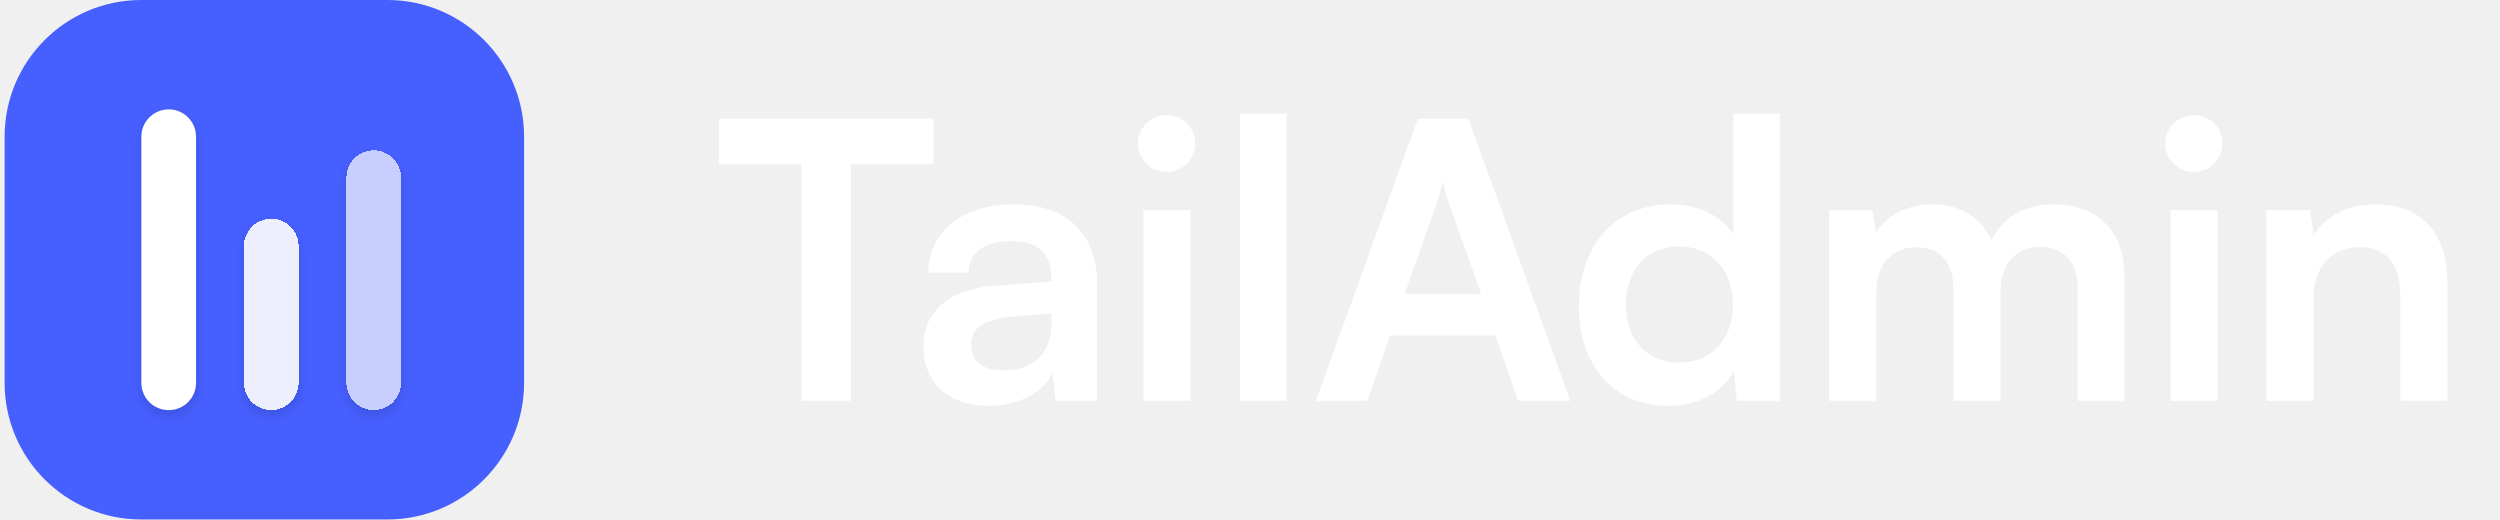
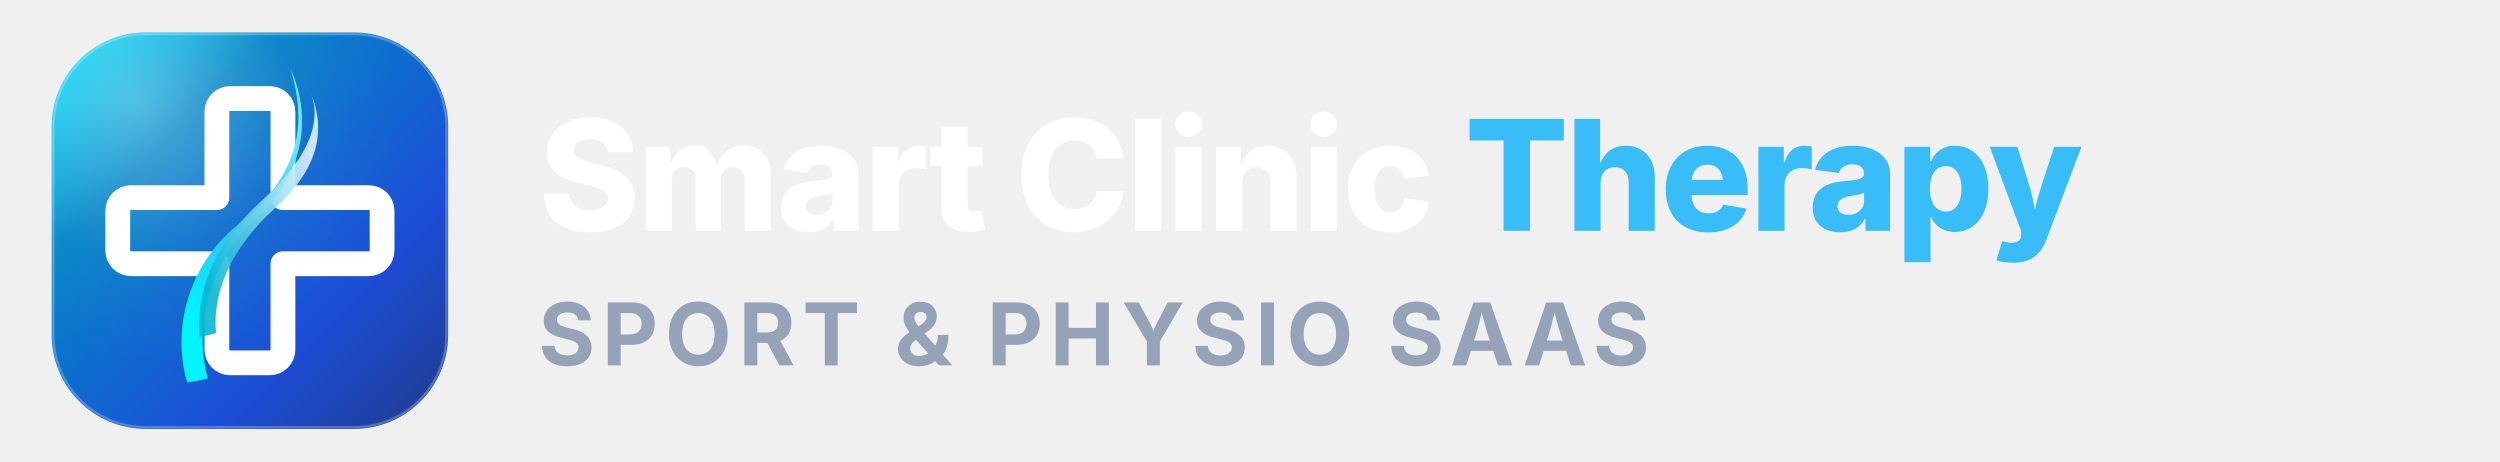
- <svg xmlns="http://www.w3.org/2000/svg" width="231" height="48" viewBox="0 0 231 48" fill="none">
-   <path d="M0.426 12.632C0.426 5.655 6.081 0 13.057 0H35.794C42.77 0 48.426 5.655 48.426 12.632V35.368C48.426 42.345 42.77 48 35.794 48H13.057C6.081 48 0.426 42.345 0.426 35.368V12.632Z" fill="#465FFF" />
-   <g filter="url(#filter0_d_3903_56743)">
-     <path d="M13.062 12.632C13.062 11.237 14.193 10.106 15.588 10.106C16.983 10.106 18.114 11.237 18.114 12.632V35.369C18.114 36.764 16.983 37.895 15.588 37.895C14.193 37.895 13.062 36.764 13.062 35.369V12.632Z" fill="white" />
+ <svg xmlns="http://www.w3.org/2000/svg" viewBox="0 0 260 48" width="260" height="48" fill="none">
+   <defs>
+     <linearGradient id="logoDarkBg" x1="0%" y1="0%" x2="100%" y2="100%">
+       <stop offset="0%" stop-color="#00E5FF" />
+       <stop offset="28%" stop-color="#0284C7" />
+       <stop offset="70%" stop-color="#1D4ED8" />
+       <stop offset="100%" stop-color="#1E3A8A" />
+     </linearGradient>
+     <radialGradient id="logoDarkGlow" cx="22%" cy="18%" r="65%">
+       <stop offset="0%" stop-color="#FFFFFF" stop-opacity="0.32" />
+       <stop offset="60%" stop-color="#FFFFFF" stop-opacity="0.04" />
+       <stop offset="100%" stop-color="#FFFFFF" stop-opacity="0" />
+     </radialGradient>
+     <linearGradient id="logoDarkWave1" x1="20%" y1="90%" x2="80%" y2="10%">
+       <stop offset="0%" stop-color="#00F5FF" />
+       <stop offset="50%" stop-color="#38BDF8" />
+       <stop offset="100%" stop-color="#67E8F9" />
+     </linearGradient>
+     <linearGradient id="logoDarkWave2" x1="10%" y1="80%" x2="90%" y2="20%">
+       <stop offset="0%" stop-color="#06B6D4" />
+       <stop offset="100%" stop-color="#E0F2FE" />
+     </linearGradient>
+   </defs>
+   <g transform="translate(4, 2) scale(0.0859)">
+     <rect x="16" y="16" width="480" height="480" rx="114" fill="url(#logoDarkBg)" />
+     <rect x="16" y="16" width="480" height="480" rx="114" fill="url(#logoDarkGlow)" />
+     <rect x="18" y="18" width="476" height="476" rx="112" fill="none" stroke="#FFFFFF" stroke-opacity="0.25" stroke-width="3" />
+     <path d="M 216 112 C 216 103.16 223.16 96 232 96 L 280 96 C 288.84 96 296 103.16 296 112 L 296 216 L 400 216 C 408.84 216 416 223.16 416 232 L 416 280 C 416 288.84 408.84 296 400 296 L 296 296 L 296 400 C 296 408.84 288.84 416 280 416 L 232 416 C 223.16 416 216 408.84 216 400 L 216 296 L 112 296 C 103.16 296 96 288.84 96 280 L 96 232 C 96 223.16 103.16 216 112 216 L 216 216 Z" fill="none" stroke="#FFFFFF" stroke-width="30" stroke-linejoin="round" stroke-linecap="round" />
+     <path d="M 180 440 C 160 370, 185 295, 240 250 C 290 210, 335 155, 305 60 C 335 125, 315 195, 265 240 C 215 285, 185 360, 205 435 Z" fill="url(#logoDarkWave1)" />
+     <path d="M 195 385 C 190 320, 220 265, 270 220 C 320 175, 345 130, 330 90 C 350 140, 335 185, 285 230 C 235 275, 210 330, 215 380 Z" fill="url(#logoDarkWave2)" opacity="0.9" />
  </g>
-   <g filter="url(#filter1_d_3903_56743)">
-     <path d="M22.539 22.735C22.539 21.34 23.67 20.209 25.065 20.209C26.461 20.209 27.592 21.34 27.592 22.735V35.367C27.592 36.762 26.461 37.893 25.065 37.893C23.67 37.893 22.539 36.762 22.539 35.367V22.735Z" fill="white" fill-opacity="0.9" shape-rendering="crispEdges" />
-   </g>
-   <g filter="url(#filter2_d_3903_56743)">
-     <path d="M32.008 16.419C32.008 15.024 33.139 13.893 34.534 13.893C35.929 13.893 37.06 15.024 37.06 16.419V35.366C37.06 36.761 35.929 37.893 34.534 37.893C33.139 37.893 32.008 36.761 32.008 35.366V16.419Z" fill="white" fill-opacity="0.7" shape-rendering="crispEdges" />
-   </g>
-   <path d="M66.426 15.172H74.058V37.036H78.624V15.172H86.257V10.964H66.426V15.172Z" fill="white" />
-   <path d="M91.352 37.5C94.098 37.5 96.488 36.252 97.237 34.433L97.558 37.036H101.375V26.336C101.375 21.45 98.45 18.882 93.706 18.882C88.927 18.882 85.788 21.378 85.788 25.195H89.497C89.497 23.34 90.924 22.27 93.492 22.27C95.704 22.27 97.13 23.233 97.13 25.623V26.015L91.851 26.407C87.678 26.729 85.324 28.762 85.324 32.007C85.324 35.324 87.607 37.5 91.352 37.5ZM92.779 34.219C90.817 34.219 89.747 33.434 89.747 31.829C89.747 30.402 90.781 29.511 93.492 29.261L97.166 28.976V29.903C97.166 32.614 95.454 34.219 92.779 34.219Z" fill="white" />
-   <path d="M107.825 15.886C109.252 15.886 110.429 14.709 110.429 13.246C110.429 11.784 109.252 10.643 107.825 10.643C106.327 10.643 105.15 11.784 105.15 13.246C105.15 14.709 106.327 15.886 107.825 15.886ZM105.649 37.036H110.001V19.417H105.649V37.036Z" fill="white" />
-   <path d="M118.883 37.036V10.5H114.568V37.036H118.883Z" fill="white" />
-   <path d="M126.337 37.036L128.441 31.009H138.179L140.283 37.036H145.098L135.682 10.964H131.009L121.593 37.036H126.337ZM132.757 18.739C133.007 18.026 133.221 17.241 133.328 16.742C133.399 17.277 133.649 18.061 133.863 18.739L136.859 27.157H129.797L132.757 18.739Z" fill="white" />
-   <path d="M154.165 37.5C156.84 37.5 159.122 36.323 160.192 34.29L160.478 37.036H164.472V10.5H160.157V21.664C159.051 19.916 156.875 18.882 154.414 18.882C149.1 18.882 145.89 22.805 145.89 28.298C145.89 33.755 149.064 37.5 154.165 37.5ZM155.128 33.505C152.096 33.505 150.241 31.294 150.241 28.155C150.241 25.017 152.096 22.77 155.128 22.77C158.159 22.77 160.121 24.981 160.121 28.155C160.121 31.33 158.159 33.505 155.128 33.505Z" fill="white" />
-   <path d="M173.359 37.036V27.049C173.359 24.196 175.035 22.841 177.104 22.841C179.172 22.841 180.492 24.16 180.492 26.622V37.036H184.843V27.049C184.843 24.16 186.448 22.805 188.553 22.805C190.621 22.805 191.977 24.125 191.977 26.657V37.036H196.292V25.516C196.292 21.45 193.938 18.882 189.658 18.882C186.983 18.882 184.915 20.201 184.023 22.235C183.096 20.201 181.241 18.882 178.566 18.882C176.034 18.882 174.25 20.023 173.359 21.485L173.002 19.417H169.007V37.036H173.359Z" fill="white" />
-   <path d="M202.74 15.886C204.167 15.886 205.344 14.709 205.344 13.246C205.344 11.784 204.167 10.643 202.74 10.643C201.242 10.643 200.065 11.784 200.065 13.246C200.065 14.709 201.242 15.886 202.74 15.886ZM200.564 37.036H204.916V19.417H200.564V37.036Z" fill="white" />
-   <path d="M213.763 37.036V27.549C213.763 24.695 215.403 22.841 218.078 22.841C220.325 22.841 221.788 24.267 221.788 27.228V37.036H226.139V26.194C226.139 21.628 223.856 18.882 219.434 18.882C217.044 18.882 214.904 19.916 213.798 21.7L213.442 19.417H209.411V37.036H213.763Z" fill="white" />
-   <defs>
-     <filter id="filter0_d_3903_56743" x="12.062" y="9.606" width="7.053" height="29.79" filterUnits="userSpaceOnUse" color-interpolation-filters="sRGB">
-       <feFlood flood-opacity="0" result="BackgroundImageFix" />
-       <feColorMatrix in="SourceAlpha" type="matrix" values="0 0 0 0 0 0 0 0 0 0 0 0 0 0 0 0 0 0 127 0" result="hardAlpha" />
-       <feOffset dy="0.5" />
-       <feGaussianBlur stdDeviation="0.5" />
-       <feComposite in2="hardAlpha" operator="out" />
-       <feColorMatrix type="matrix" values="0 0 0 0 0 0 0 0 0 0 0 0 0 0 0 0 0 0 0.12 0" />
-       <feBlend mode="normal" in2="BackgroundImageFix" result="effect1_dropShadow_3903_56743" />
-       <feBlend mode="normal" in="SourceGraphic" in2="effect1_dropShadow_3903_56743" result="shape" />
-     </filter>
-     <filter id="filter1_d_3903_56743" x="21.539" y="19.709" width="7.053" height="19.684" filterUnits="userSpaceOnUse" color-interpolation-filters="sRGB">
-       <feFlood flood-opacity="0" result="BackgroundImageFix" />
-       <feColorMatrix in="SourceAlpha" type="matrix" values="0 0 0 0 0 0 0 0 0 0 0 0 0 0 0 0 0 0 127 0" result="hardAlpha" />
-       <feOffset dy="0.5" />
-       <feGaussianBlur stdDeviation="0.5" />
-       <feComposite in2="hardAlpha" operator="out" />
-       <feColorMatrix type="matrix" values="0 0 0 0 0 0 0 0 0 0 0 0 0 0 0 0 0 0 0.12 0" />
-       <feBlend mode="normal" in2="BackgroundImageFix" result="effect1_dropShadow_3903_56743" />
-       <feBlend mode="normal" in="SourceGraphic" in2="effect1_dropShadow_3903_56743" result="shape" />
-     </filter>
-     <filter id="filter2_d_3903_56743" x="31.008" y="13.393" width="7.053" height="26" filterUnits="userSpaceOnUse" color-interpolation-filters="sRGB">
-       <feFlood flood-opacity="0" result="BackgroundImageFix" />
-       <feColorMatrix in="SourceAlpha" type="matrix" values="0 0 0 0 0 0 0 0 0 0 0 0 0 0 0 0 0 0 127 0" result="hardAlpha" />
-       <feOffset dy="0.5" />
-       <feGaussianBlur stdDeviation="0.5" />
-       <feComposite in2="hardAlpha" operator="out" />
-       <feColorMatrix type="matrix" values="0 0 0 0 0 0 0 0 0 0 0 0 0 0 0 0 0 0 0.12 0" />
-       <feBlend mode="normal" in2="BackgroundImageFix" result="effect1_dropShadow_3903_56743" />
-       <feBlend mode="normal" in="SourceGraphic" in2="effect1_dropShadow_3903_56743" result="shape" />
-     </filter>
-   </defs>
+   <text x="56" y="24" font-family="'Plus Jakarta Sans', system-ui, -apple-system, sans-serif" font-size="16" font-weight="800" fill="#FFFFFF" letter-spacing="-0.02em">
+     Smart Clinic <tspan fill="#38BDF8">Therapy</tspan>
+   </text>
+   <text x="56" y="38" font-family="'Plus Jakarta Sans', system-ui, -apple-system, sans-serif" font-size="9" font-weight="700" fill="#94A3B8" letter-spacing="0.08em">
+     SPORT &amp; PHYSIO SAAS
+   </text>
</svg>
